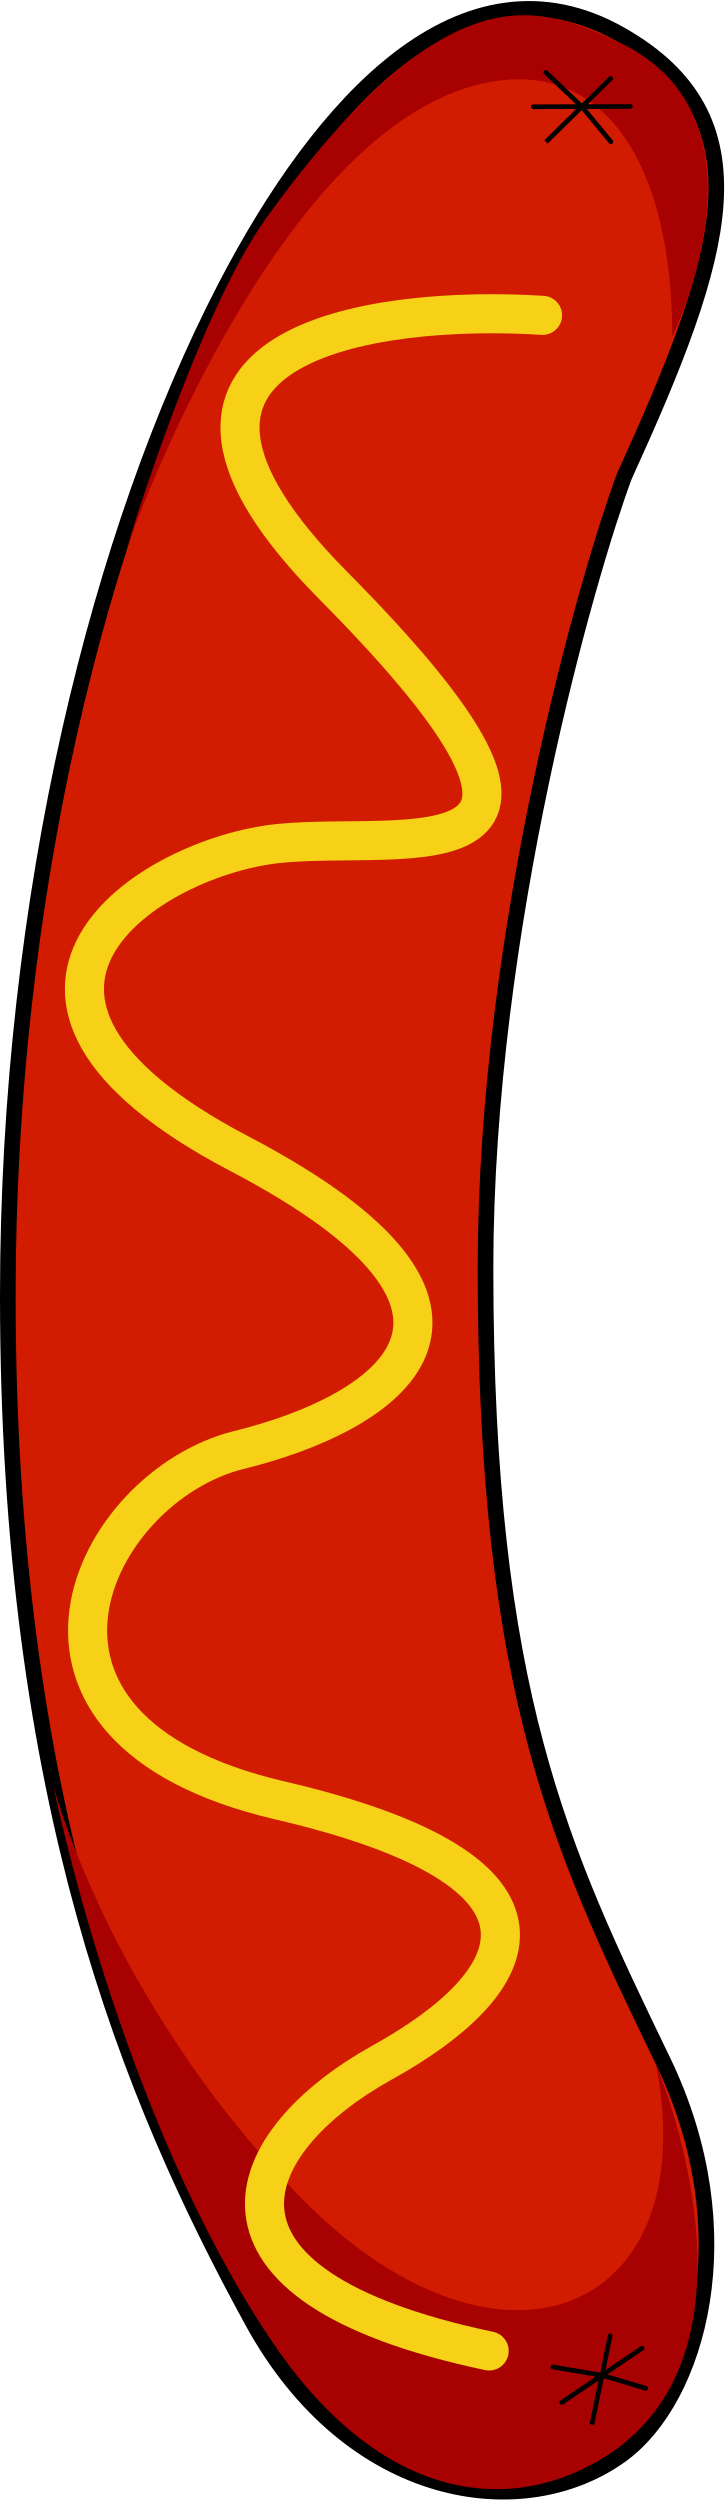
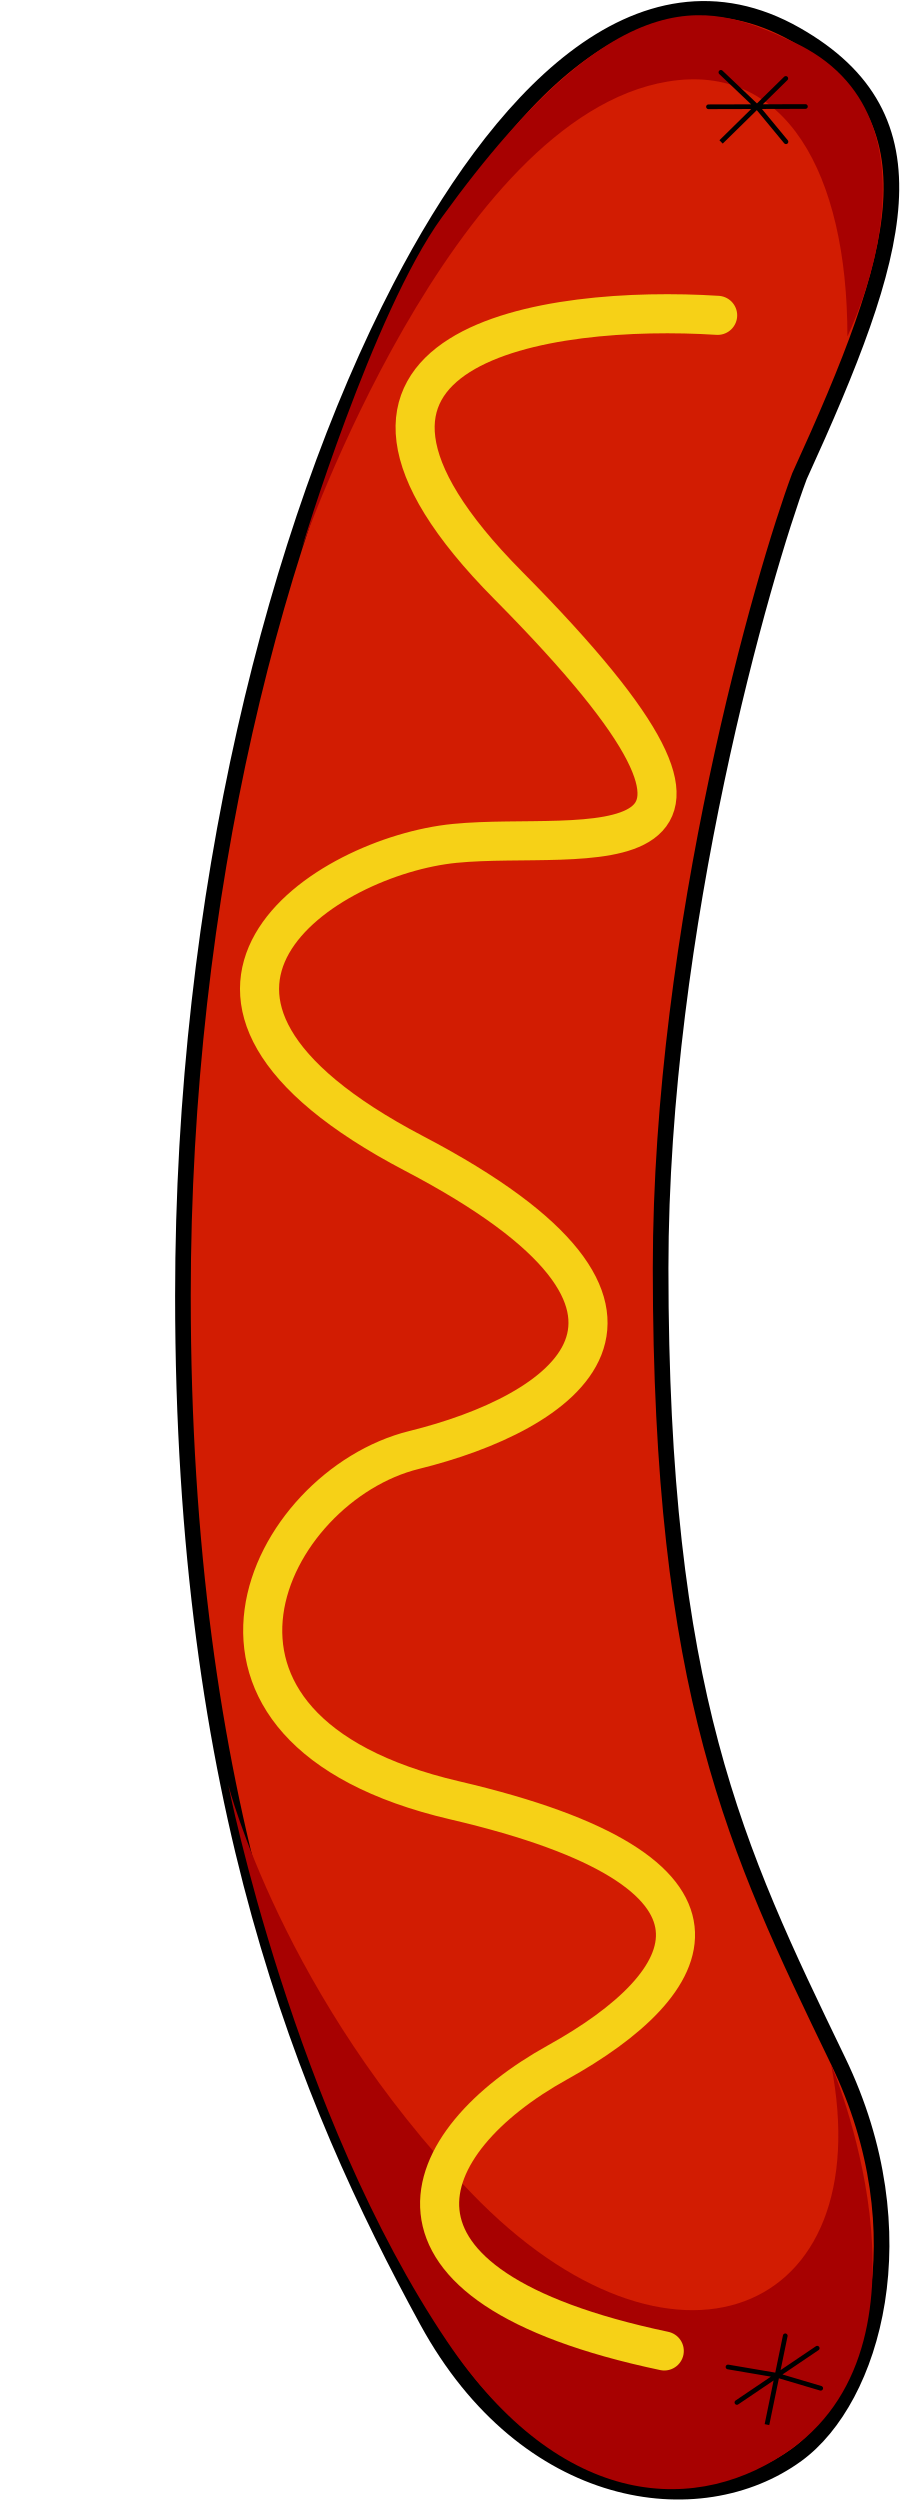
- <svg xmlns="http://www.w3.org/2000/svg" width="464" height="1599" viewBox="0 0 464 1599" fill="none">
-   <path d="M399.339 304.586C376.643 365.335 310.531 593.083 310.531 811.151C310.531 947.386 322.606 1040.26 342.7 1115.77C362.798 1191.29 390.966 1249.66 423.522 1317.09L424.055 1318.19C450.641 1373.26 456.149 1427.25 449.027 1471.9C441.932 1516.39 422.191 1552.11 397.664 1569.99C335.488 1615.33 224.442 1600.21 161.254 1484.53C83.37 1341.95 5 1152.34 5 828.75C5 571.902 64.223 337.723 144.112 183.687C174.84 124.44 212.659 70.054 255.347 37.405C276.738 21.044 299.548 9.992 323.453 6.696C347.438 3.389 372.169 7.943 397.195 22.216C420.061 35.258 436.09 50.471 445.96 68.499C455.838 86.541 459.309 106.964 457.803 130.006C454.816 175.71 432.127 232.802 399.339 304.586Z" fill="#D21C02" stroke="black" stroke-width="10" />
-   <path d="M394.718 1565.95C493.5 1493.92 419.552 1320.37 419.552 1320.37C451 1482.13 317 1535.17 189.5 1402.67C68.79 1277.23 34 1141.67 34 1141.67C34 1141.67 75.968 1352.29 174 1497.67C247.5 1606.67 335.463 1609.16 394.718 1565.95Z" fill="#A70101" />
-   <path d="M395 26.669C499.5 74.669 430 215.169 430 215.169C430 110.169 390 39.669 315 52.169C176.817 75.2 81 350.669 81 350.669C81 350.669 126.444 200.169 170.5 139.169C287.434 -22.739 346.395 4.343 394.918 26.631L395 26.669Z" fill="#A70101" />
-   <path d="M347 201.693C238.477 194.788 59.741 219.647 212.979 374.327C404.528 567.678 261.657 531.267 178.842 539.428C96.027 547.589 -41.154 636.104 152.923 737.801C347 839.498 247.117 904.157 152.923 927.385C58.729 950.612 -17.764 1105.67 178.842 1151.5C375.448 1197.32 336.253 1268.26 244.588 1319.11C152.923 1369.96 113.096 1461.61 312.863 1503.67" stroke="#F6D117" stroke-width="25" stroke-linecap="round" />
-   <path d="M410.688 1501.9L385.003 1519.25M359.319 1536.61L385.003 1519.25M385.003 1519.25L353.628 1513.91M385.003 1519.25L412.93 1527.54M385.003 1519.25L378.546 1550.78L390.252 1493.98" stroke="black" stroke-width="3" stroke-linecap="round" />
-   <path d="M403.142 68.126L372.143 68.212M341.143 68.298L372.143 68.212M372.143 68.212L349.082 46.276M372.143 68.212L390.705 90.661M372.143 68.212L349.205 90.775L390.593 50.161" stroke="black" stroke-width="3" stroke-linecap="round" />
+ <svg xmlns="http://www.w3.org/2000/svg" width="576" height="1599" viewBox="0 0 576 1599" fill="none">
+   <path d="M511.339 304.586C488.643 365.335 422.531 593.083 422.531 811.151C422.531 947.386 434.606 1040.26 454.7 1115.77C474.798 1191.29 502.966 1249.66 535.522 1317.09L536.055 1318.19C562.641 1373.26 568.149 1427.25 561.027 1471.9C553.932 1516.39 534.191 1552.11 509.664 1569.99C447.488 1615.33 336.442 1600.21 273.254 1484.53C195.37 1341.95 117 1152.34 117 828.75C117 571.902 176.223 337.723 256.112 183.687C286.84 124.44 324.659 70.054 367.347 37.405C388.738 21.044 411.548 9.992 435.453 6.696C459.438 3.389 484.169 7.943 509.195 22.216C532.061 35.258 548.09 50.471 557.96 68.499C567.838 86.541 571.309 106.964 569.803 130.006C566.816 175.71 544.127 232.802 511.339 304.586Z" fill="#D21C02" stroke="black" stroke-width="10" />
+   <path d="M506.718 1565.95C605.5 1493.92 531.552 1320.37 531.552 1320.37C563 1482.13 429 1535.17 301.5 1402.67C180.79 1277.23 146 1141.67 146 1141.67C146 1141.67 187.968 1352.29 286 1497.67C359.5 1606.67 447.463 1609.16 506.718 1565.95Z" fill="#A70101" />
+   <path d="M507 26.669C611.5 74.669 542 215.169 542 215.169C542 110.169 502 39.669 427 52.169C288.817 75.2 193 350.669 193 350.669C193 350.669 238.444 200.169 282.5 139.169C399.434 -22.739 458.395 4.343 506.918 26.631L507 26.669Z" fill="#A70101" />
+   <path d="M459 201.693C350.477 194.788 171.741 219.647 324.979 374.327C516.528 567.678 373.657 531.267 290.842 539.428C208.027 547.589 70.846 636.104 264.923 737.801C459 839.498 359.117 904.157 264.923 927.385C170.729 950.612 94.236 1105.67 290.842 1151.5C487.448 1197.32 448.253 1268.26 356.588 1319.11C264.923 1369.96 225.096 1461.61 424.863 1503.67" stroke="#F6D117" stroke-width="25" stroke-linecap="round" />
+   <path d="M522.688 1501.9L497.003 1519.25M471.319 1536.61L497.003 1519.25M497.003 1519.25L465.628 1513.91M497.003 1519.25L524.93 1527.54M497.003 1519.25L490.546 1550.78L502.252 1493.98" stroke="black" stroke-width="3" stroke-linecap="round" />
+   <path d="M515.142 68.126L484.143 68.212M453.143 68.298L484.143 68.212M484.143 68.212L461.082 46.276M484.143 68.212L502.705 90.661M484.143 68.212L461.205 90.775L502.593 50.161" stroke="black" stroke-width="3" stroke-linecap="round" />
</svg>
